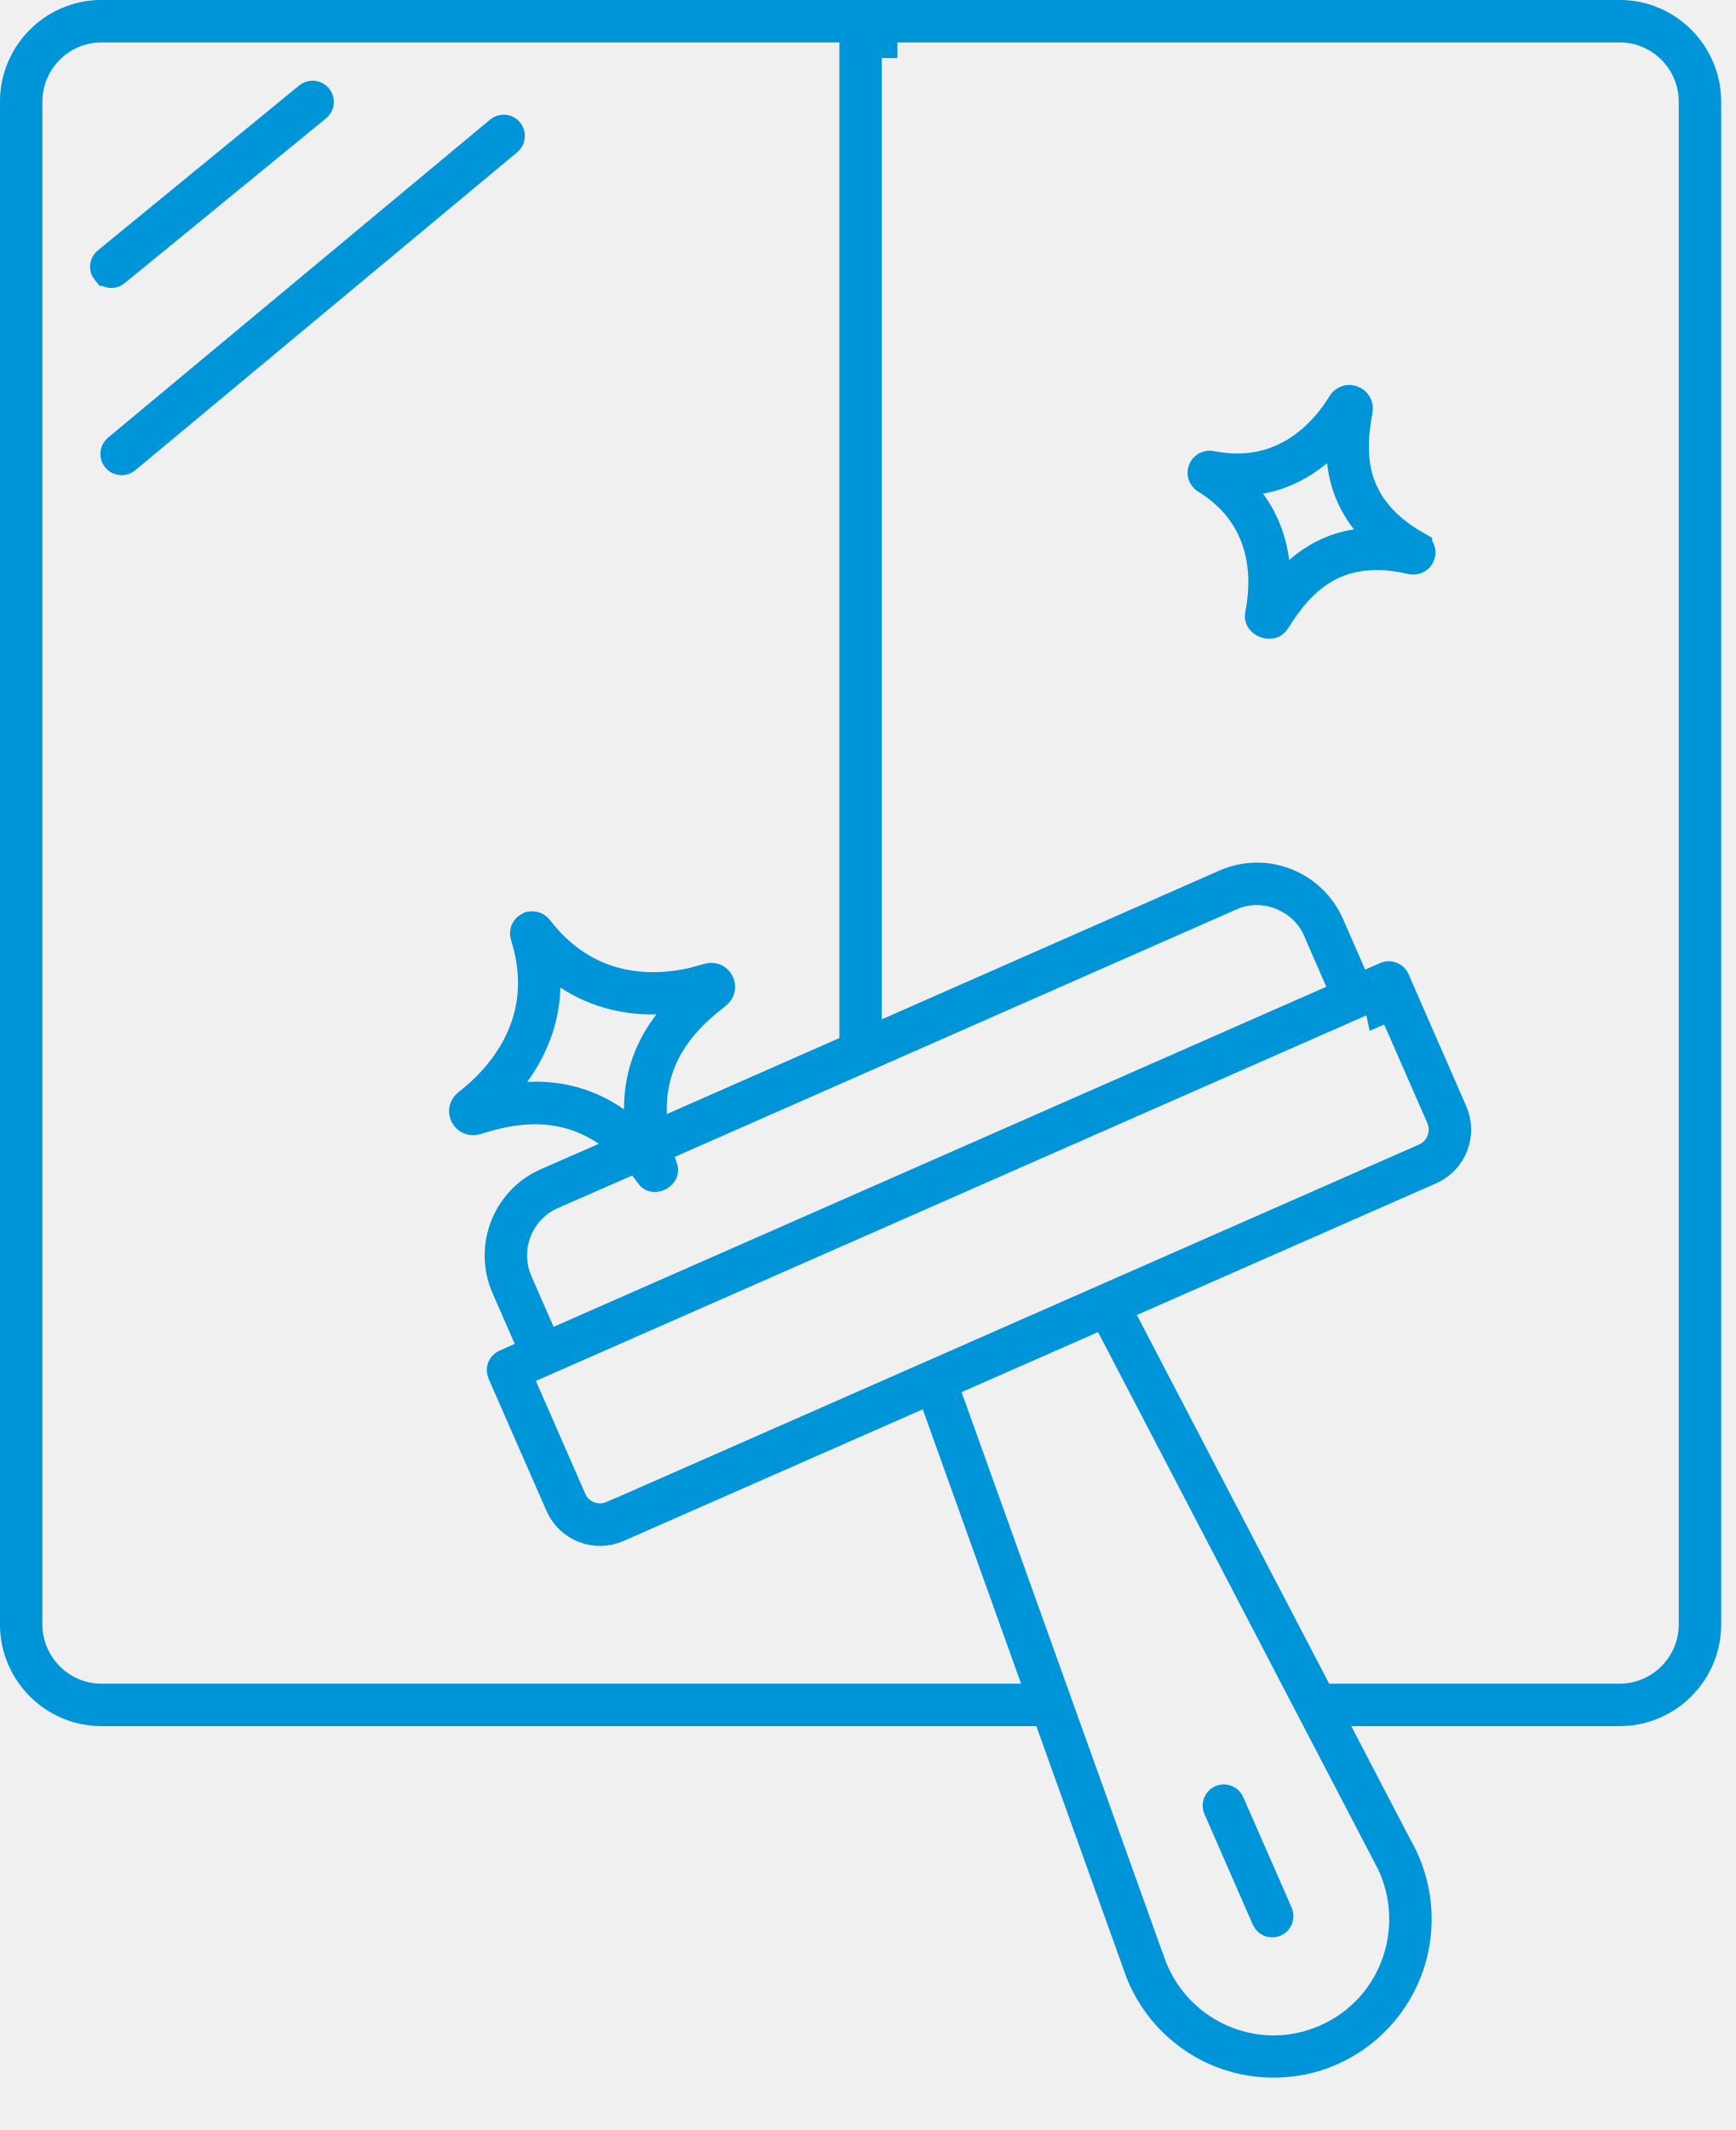
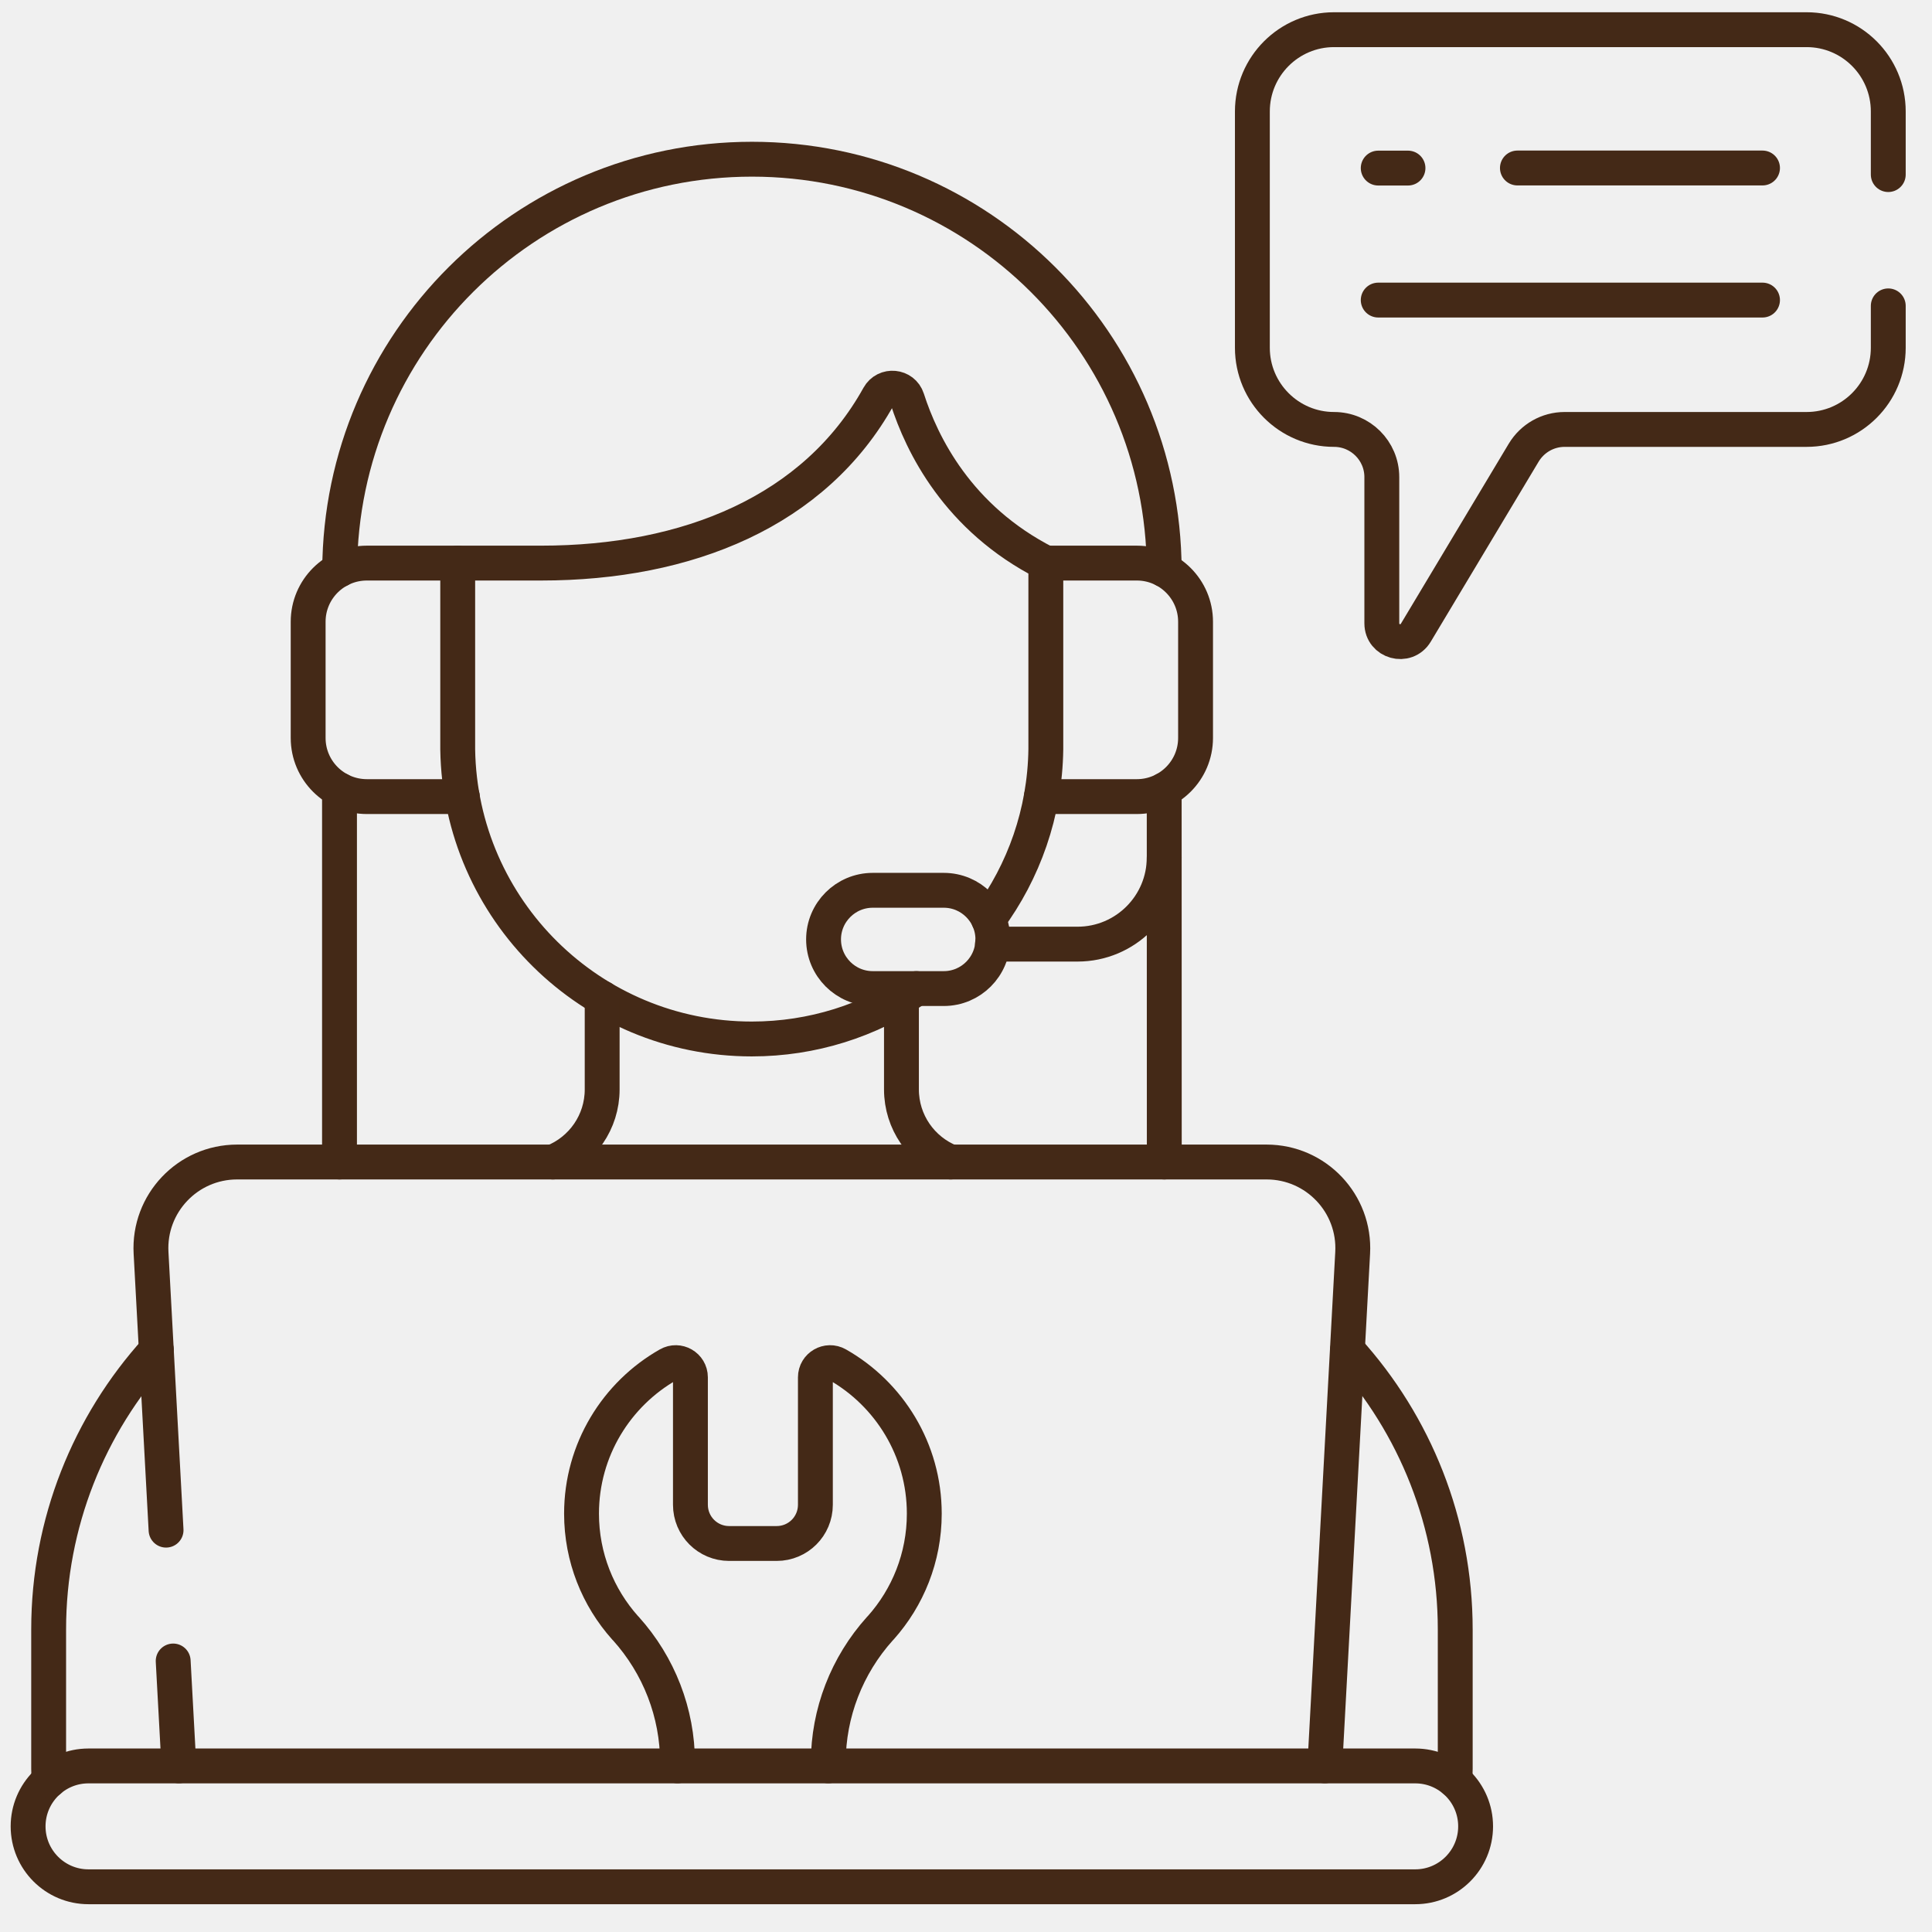
- <svg xmlns="http://www.w3.org/2000/svg" width="22" height="27" viewBox="0 0 22 27" fill="none">
-   <path d="M1.287 0.198H20.535C21.135 0.198 21.624 0.688 21.624 1.29V20.59C21.624 21.192 21.135 21.682 20.535 21.682H16.805L16.956 21.972L17.724 23.444L17.727 23.447C17.973 23.892 18.021 24.424 17.859 24.905C17.697 25.387 17.337 25.782 16.873 25.986C16.642 26.088 16.394 26.138 16.146 26.138C15.896 26.138 15.646 26.086 15.413 25.983C14.95 25.776 14.591 25.38 14.432 24.898L14.431 24.893L13.326 21.813L13.278 21.682H1.287C0.687 21.682 0.198 21.192 0.198 20.59V1.29C0.198 0.688 0.687 0.198 1.287 0.198ZM13.842 16.704L12.112 17.465L11.943 17.54L12.005 17.714L14.563 24.848C14.564 24.849 14.564 24.85 14.565 24.851C14.711 25.297 15.041 25.662 15.47 25.854C15.903 26.047 16.383 26.048 16.816 25.858C17.251 25.666 17.574 25.311 17.726 24.86C17.875 24.415 17.83 23.924 17.602 23.513V23.512L17.601 23.511H17.6L14.098 16.794L14.012 16.63L13.842 16.704ZM1.287 0.339C0.763 0.339 0.339 0.766 0.339 1.29V20.59C0.339 21.114 0.764 21.541 1.287 21.541H13.229L13.133 21.276L11.886 17.797L11.813 17.597L11.619 17.683L7.825 19.352C7.692 19.41 7.545 19.413 7.41 19.36C7.275 19.308 7.169 19.205 7.11 19.071L6.376 17.396C6.36 17.36 6.377 17.319 6.412 17.303L6.606 17.217L6.788 17.138L6.708 16.956L6.427 16.313C6.221 15.842 6.409 15.296 6.846 15.048L6.937 15.003L7.672 14.681L8.001 14.536L7.704 14.335C7.031 13.878 6.348 14.09 6.026 14.188C5.98 14.202 5.925 14.178 5.902 14.131C5.881 14.085 5.894 14.034 5.932 14.004C6.338 13.69 7.021 12.967 6.669 11.858C6.657 11.819 6.674 11.777 6.709 11.759H6.71C6.745 11.741 6.789 11.75 6.814 11.782C7.435 12.59 8.261 12.582 8.784 12.464L8.988 12.408C9.034 12.394 9.083 12.412 9.108 12.457C9.134 12.502 9.122 12.56 9.084 12.59C8.813 12.804 8.224 13.264 8.256 14.129L8.267 14.421L8.534 14.304L10.723 13.34L10.841 13.287V0.339H1.287ZM11.18 0.339V0.537H10.981V13.226L11.26 13.103L15.539 11.218C15.782 11.111 16.05 11.105 16.297 11.201C16.544 11.298 16.739 11.485 16.846 11.729L17.127 12.371L17.207 12.553L17.389 12.473L17.582 12.388L17.585 12.387C17.596 12.382 17.615 12.38 17.636 12.388C17.657 12.396 17.668 12.41 17.673 12.421L17.675 12.424L18.408 14.101C18.529 14.376 18.403 14.697 18.129 14.818L14.335 16.487L14.141 16.572L14.238 16.761L16.676 21.434L16.731 21.541H20.535C21.059 21.541 21.483 21.114 21.483 20.59V1.29C21.483 0.766 21.059 0.339 20.535 0.339H11.18ZM17.21 12.704L6.715 17.323L6.533 17.403L6.613 17.585L7.237 19.011V19.012C7.321 19.215 7.566 19.312 7.768 19.222L7.769 19.223L18.072 14.69C18.276 14.6 18.368 14.361 18.279 14.157L17.653 12.728L17.51 12.789L17.472 12.608H17.168L17.21 12.704ZM16.717 11.785C16.549 11.386 16.077 11.18 15.672 11.316L15.592 11.348L8.476 14.483L8.312 14.555L8.366 14.726C8.373 14.746 8.382 14.773 8.392 14.8L8.394 14.806C8.403 14.829 8.399 14.844 8.395 14.855C8.388 14.869 8.373 14.886 8.35 14.899C8.326 14.911 8.303 14.913 8.288 14.91C8.277 14.908 8.263 14.903 8.248 14.881L8.245 14.877L8.213 14.833V14.597L7.936 14.719L6.993 15.132C6.563 15.321 6.367 15.825 6.556 16.256L6.837 16.899L6.917 17.081L7.099 17.001L16.896 12.69L17.078 12.61L16.998 12.429L16.717 11.785ZM6.907 12.513C6.895 12.956 6.726 13.32 6.523 13.599L6.279 13.934L6.693 13.913C6.726 13.912 6.759 13.91 6.793 13.91C7.102 13.91 7.453 13.984 7.799 14.226L7.936 14.321L8.054 14.202L8.111 14.144L8.11 14.062C8.108 13.595 8.278 13.242 8.48 12.98L8.732 12.652L8.32 12.66C7.978 12.667 7.585 12.597 7.215 12.353L6.917 12.156L6.907 12.513Z" stroke="#0094D9" stroke-width="0.397" />
-   <path d="M6.342 1.668C6.372 1.643 6.416 1.647 6.44 1.677C6.465 1.707 6.462 1.752 6.432 1.776L1.586 5.81C1.573 5.821 1.557 5.825 1.541 5.825C1.52 5.825 1.501 5.816 1.487 5.8C1.463 5.77 1.466 5.726 1.496 5.701L6.342 1.668Z" stroke="#0094D9" stroke-width="0.397" />
-   <path d="M3.919 1.237C3.949 1.212 3.994 1.217 4.019 1.248C4.043 1.278 4.039 1.322 4.009 1.346L1.455 3.436C1.442 3.447 1.426 3.452 1.41 3.452C1.39 3.452 1.37 3.443 1.357 3.426H1.356C1.331 3.396 1.336 3.352 1.366 3.328L3.919 1.237Z" stroke="#0094D9" stroke-width="0.397" />
-   <path d="M17.142 5.084C17.188 5.1 17.215 5.149 17.207 5.194C17.154 5.475 17.122 5.791 17.221 6.101C17.321 6.418 17.549 6.7 17.959 6.933V6.934H17.961C17.997 6.955 18.011 6.995 17.996 7.033C17.981 7.072 17.942 7.092 17.901 7.083C17.442 6.976 17.083 7.03 16.793 7.196C16.511 7.358 16.318 7.612 16.165 7.856L16.163 7.86C16.149 7.883 16.134 7.892 16.119 7.896C16.1 7.901 16.074 7.9 16.047 7.89C16.02 7.879 16.001 7.862 15.991 7.846C15.987 7.839 15.984 7.832 15.982 7.823L15.984 7.791L15.985 7.785C16.067 7.377 16.104 6.558 15.294 6.062V6.062C15.26 6.041 15.246 6 15.261 5.963C15.275 5.926 15.313 5.905 15.352 5.913C16.284 6.1 16.811 5.479 17.026 5.125C17.044 5.096 17.074 5.078 17.107 5.078L17.142 5.084ZM16.699 5.719C16.51 5.875 16.272 6.009 15.977 6.063L15.664 6.121L15.854 6.377C16.033 6.617 16.117 6.88 16.149 7.124L16.198 7.491L16.477 7.247C16.657 7.09 16.891 6.955 17.198 6.906L17.533 6.853L17.323 6.587C17.13 6.343 17.049 6.085 17.023 5.85L16.983 5.483L16.699 5.719Z" stroke="#0094D9" stroke-width="0.397" />
-   <path d="M15.489 22.823C15.524 22.808 15.566 22.824 15.581 22.86L16.195 24.261C16.21 24.297 16.194 24.338 16.159 24.354C16.149 24.358 16.139 24.36 16.13 24.36C16.103 24.36 16.077 24.344 16.066 24.318L15.453 22.916C15.437 22.881 15.453 22.839 15.489 22.823Z" stroke="#0094D9" stroke-width="0.397" />
+ <svg xmlns="http://www.w3.org/2000/svg" width="22" height="22" viewBox="0 0 22 22" fill="none">
+   <mask id="mask0_13445_334" style="mask-type:luminance" maskUnits="userSpaceOnUse" x="0" y="0" width="22" height="22">
+     <path d="M21.624 21.624V0.198H0.199V21.624H21.624Z" fill="white" stroke="white" stroke-width="0.397" />
+   </mask>
+   <g mask="url(#mask0_13445_334)">
+     <path d="M13.257 9.764C13.257 10.309 12.815 10.751 12.27 10.751H11.301" stroke="#442917" stroke-width="0.397" stroke-miterlimit="10" stroke-linecap="round" stroke-linejoin="round" />
+     <path d="M17.279 1.913H20.07" stroke="#442917" stroke-width="0.397" stroke-miterlimit="10" stroke-linecap="round" stroke-linejoin="round" />
+     <path d="M15.694 1.914H16.033" stroke="#442917" stroke-width="0.397" stroke-miterlimit="10" stroke-linecap="round" stroke-linejoin="round" />
+     <path d="M15.694 3.417H20.07" stroke="#442917" stroke-width="0.397" stroke-miterlimit="10" stroke-linecap="round" stroke-linejoin="round" />
+     <path d="M1.972 18.914L2.037 20.108" stroke="#442917" stroke-width="0.397" stroke-miterlimit="10" stroke-linecap="round" stroke-linejoin="round" />
+     <path d="M15.086 20.108L15.403 14.267C15.434 13.705 14.986 13.232 14.423 13.232H2.7C2.137 13.232 1.689 13.705 1.72 14.267L1.891 17.424" stroke="#442917" stroke-width="0.397" stroke-miterlimit="10" stroke-linecap="round" stroke-linejoin="round" />
+     <path d="M16.116 20.109H1.007C0.628 20.109 0.32 20.417 0.32 20.797C0.32 21.177 0.628 21.485 1.007 21.485H16.116C16.495 21.485 16.803 21.177 16.803 20.797C16.803 20.417 16.495 20.109 16.116 20.109Z" stroke="#442917" stroke-width="0.397" stroke-miterlimit="10" stroke-linecap="round" stroke-linejoin="round" />
+     <path d="M16.564 20.275C16.569 20.232 16.571 20.187 16.571 20.143V18.555C16.571 17.342 16.111 16.221 15.344 15.373" stroke="#442917" stroke-width="0.397" stroke-miterlimit="10" stroke-linecap="round" stroke-linejoin="round" />
+     <path d="M1.781 15.373C1.013 16.221 0.554 17.342 0.554 18.554V20.142C0.554 20.187 0.556 20.232 0.561 20.275" stroke="#442917" stroke-width="0.397" stroke-miterlimit="10" stroke-linecap="round" stroke-linejoin="round" />
+     <path d="M9.432 20.108V20.07C9.432 19.506 9.643 18.964 10.02 18.545C10.023 18.542 10.026 18.539 10.029 18.536C10.337 18.191 10.525 17.735 10.525 17.236C10.525 16.509 10.126 15.874 9.536 15.539C9.424 15.475 9.285 15.555 9.285 15.684V17.135C9.285 17.379 9.088 17.576 8.844 17.576H8.303C8.059 17.576 7.862 17.379 7.862 17.135V15.684C7.862 15.555 7.723 15.475 7.611 15.539C7.021 15.874 6.622 16.509 6.622 17.236C6.622 17.735 6.81 18.191 7.118 18.536C7.121 18.539 7.124 18.542 7.127 18.545C7.504 18.964 7.715 19.506 7.715 20.07V20.108" stroke="#442917" stroke-width="0.397" stroke-miterlimit="10" stroke-linecap="round" stroke-linejoin="round" />
+     <path d="M11.257 10.468C11.657 9.925 11.899 9.257 11.909 8.533V6.412C10.905 5.902 10.496 5.057 10.331 4.543C10.283 4.395 10.082 4.376 10.006 4.512C9.279 5.822 7.83 6.412 6.162 6.412C6.131 6.412 5.725 6.412 5.212 6.412V8.533C5.24 10.359 6.728 11.831 8.561 11.831C9.256 11.831 9.9 11.619 10.435 11.257" stroke="#442917" stroke-width="0.397" stroke-miterlimit="10" stroke-linecap="round" stroke-linejoin="round" />
+     <path d="M10.747 11.257H9.938C9.629 11.257 9.378 11.006 9.378 10.697C9.378 10.389 9.629 10.138 9.938 10.138H10.747C11.056 10.138 11.306 10.389 11.306 10.697C11.306 11.006 11.056 11.257 10.747 11.257Z" stroke="#442917" stroke-width="0.397" stroke-miterlimit="10" stroke-linecap="round" stroke-linejoin="round" />
+     <path d="M11.858 9.071H12.945C13.314 9.071 13.614 8.772 13.614 8.403V7.08C13.614 6.711 13.314 6.412 12.945 6.412H11.91" stroke="#442917" stroke-width="0.397" stroke-miterlimit="10" stroke-linecap="round" stroke-linejoin="round" />
+     <path d="M5.213 6.412H4.178C3.808 6.412 3.509 6.711 3.509 7.08V8.403C3.509 8.772 3.808 9.071 4.178 9.071H5.265" stroke="#442917" stroke-width="0.397" stroke-miterlimit="10" stroke-linecap="round" stroke-linejoin="round" />
+     <path d="M10.826 13.232C10.493 13.1 10.265 12.776 10.265 12.406V11.365" stroke="#442917" stroke-width="0.397" stroke-miterlimit="10" stroke-linecap="round" stroke-linejoin="round" />
+     <path d="M6.857 11.365V12.406C6.857 12.776 6.629 13.1 6.296 13.232" stroke="#442917" stroke-width="0.397" stroke-miterlimit="10" stroke-linecap="round" stroke-linejoin="round" />
+     <path d="M13.258 13.232C13.258 12.074 13.257 10.388 13.257 8.994" stroke="#442917" stroke-width="0.397" stroke-miterlimit="10" stroke-linecap="round" stroke-linejoin="round" />
+     <path d="M3.866 8.994C3.866 10.388 3.866 12.074 3.866 13.232" stroke="#442917" stroke-width="0.397" stroke-miterlimit="10" stroke-linecap="round" stroke-linejoin="round" />
+     <path d="M21.502 1.988V1.269C21.502 0.755 21.086 0.338 20.572 0.338H15.191C14.678 0.338 14.261 0.755 14.261 1.269V3.96C14.261 4.473 14.678 4.89 15.191 4.89C15.491 4.89 15.735 5.133 15.735 5.433V7.098C15.735 7.309 16.013 7.386 16.122 7.205L17.351 5.154C17.45 4.99 17.626 4.89 17.817 4.89H20.572C21.086 4.89 21.502 4.473 21.502 3.96V3.483" stroke="#442917" stroke-width="0.397" stroke-miterlimit="10" stroke-linecap="round" stroke-linejoin="round" />
+     <path d="M13.257 6.489C13.247 3.905 11.149 1.813 8.563 1.813C5.976 1.813 3.879 3.905 3.868 6.489" stroke="#442917" stroke-width="0.397" stroke-miterlimit="10" stroke-linecap="round" stroke-linejoin="round" />
+   </g>
</svg>
